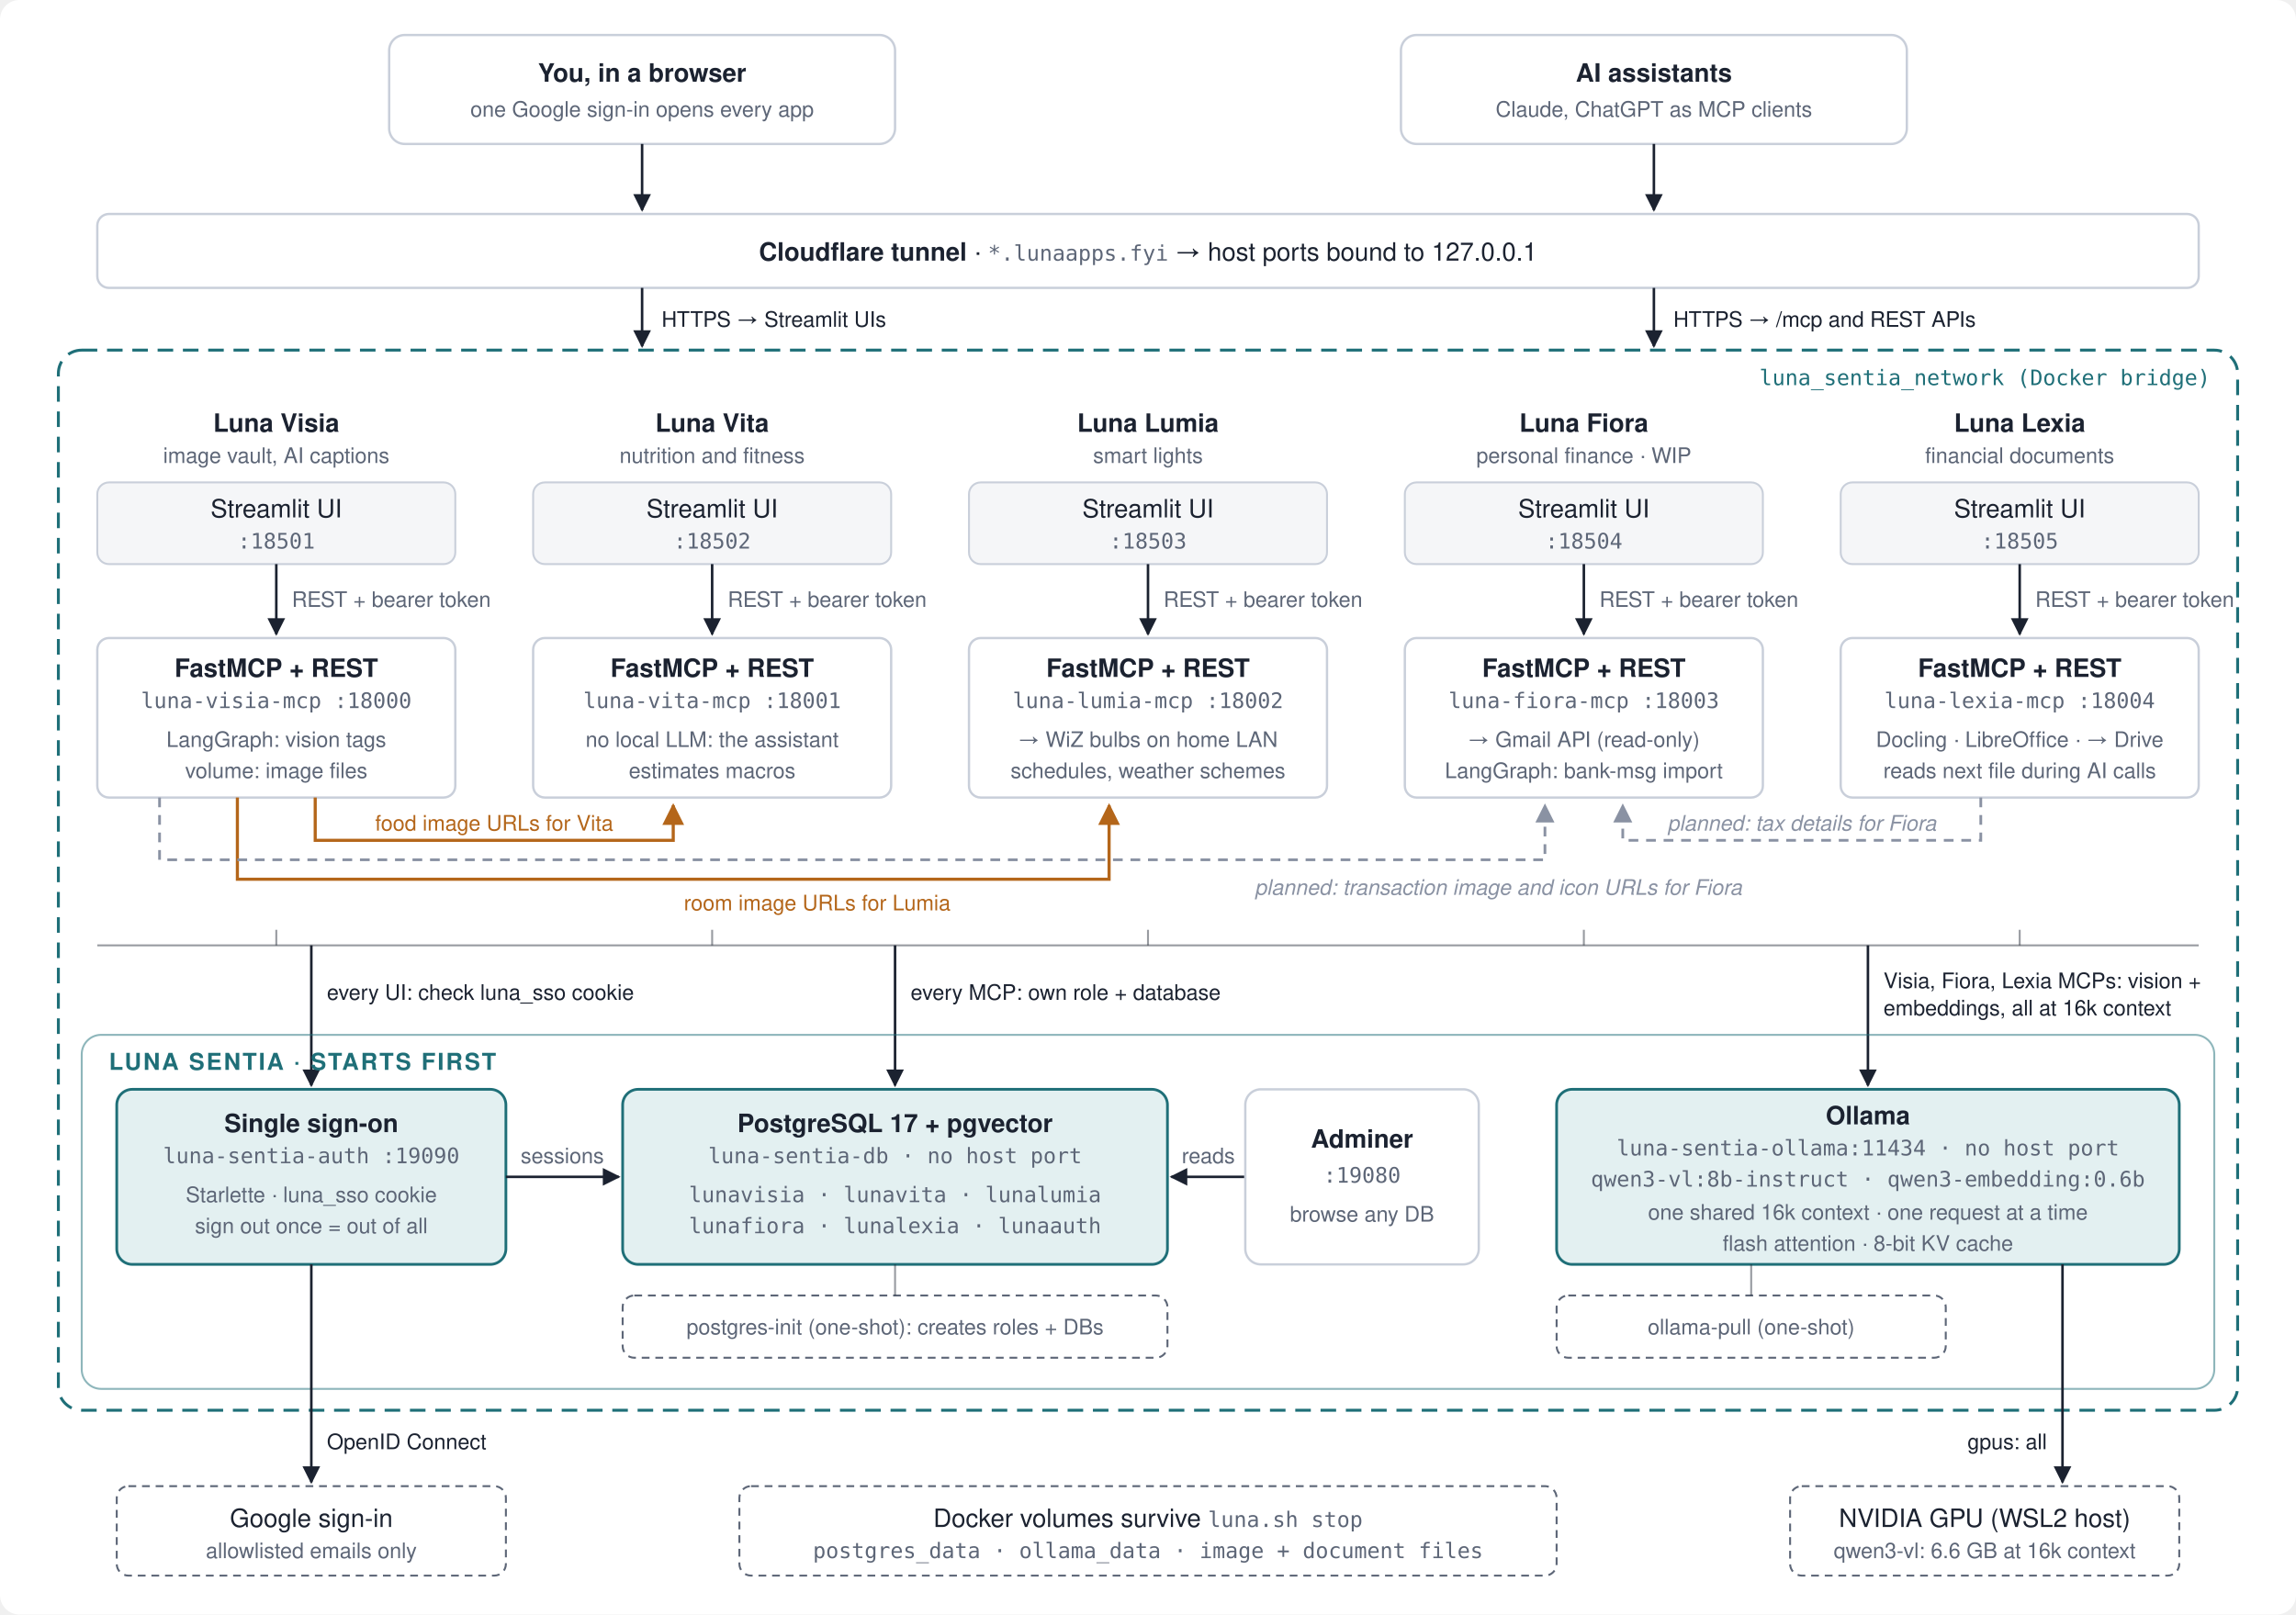
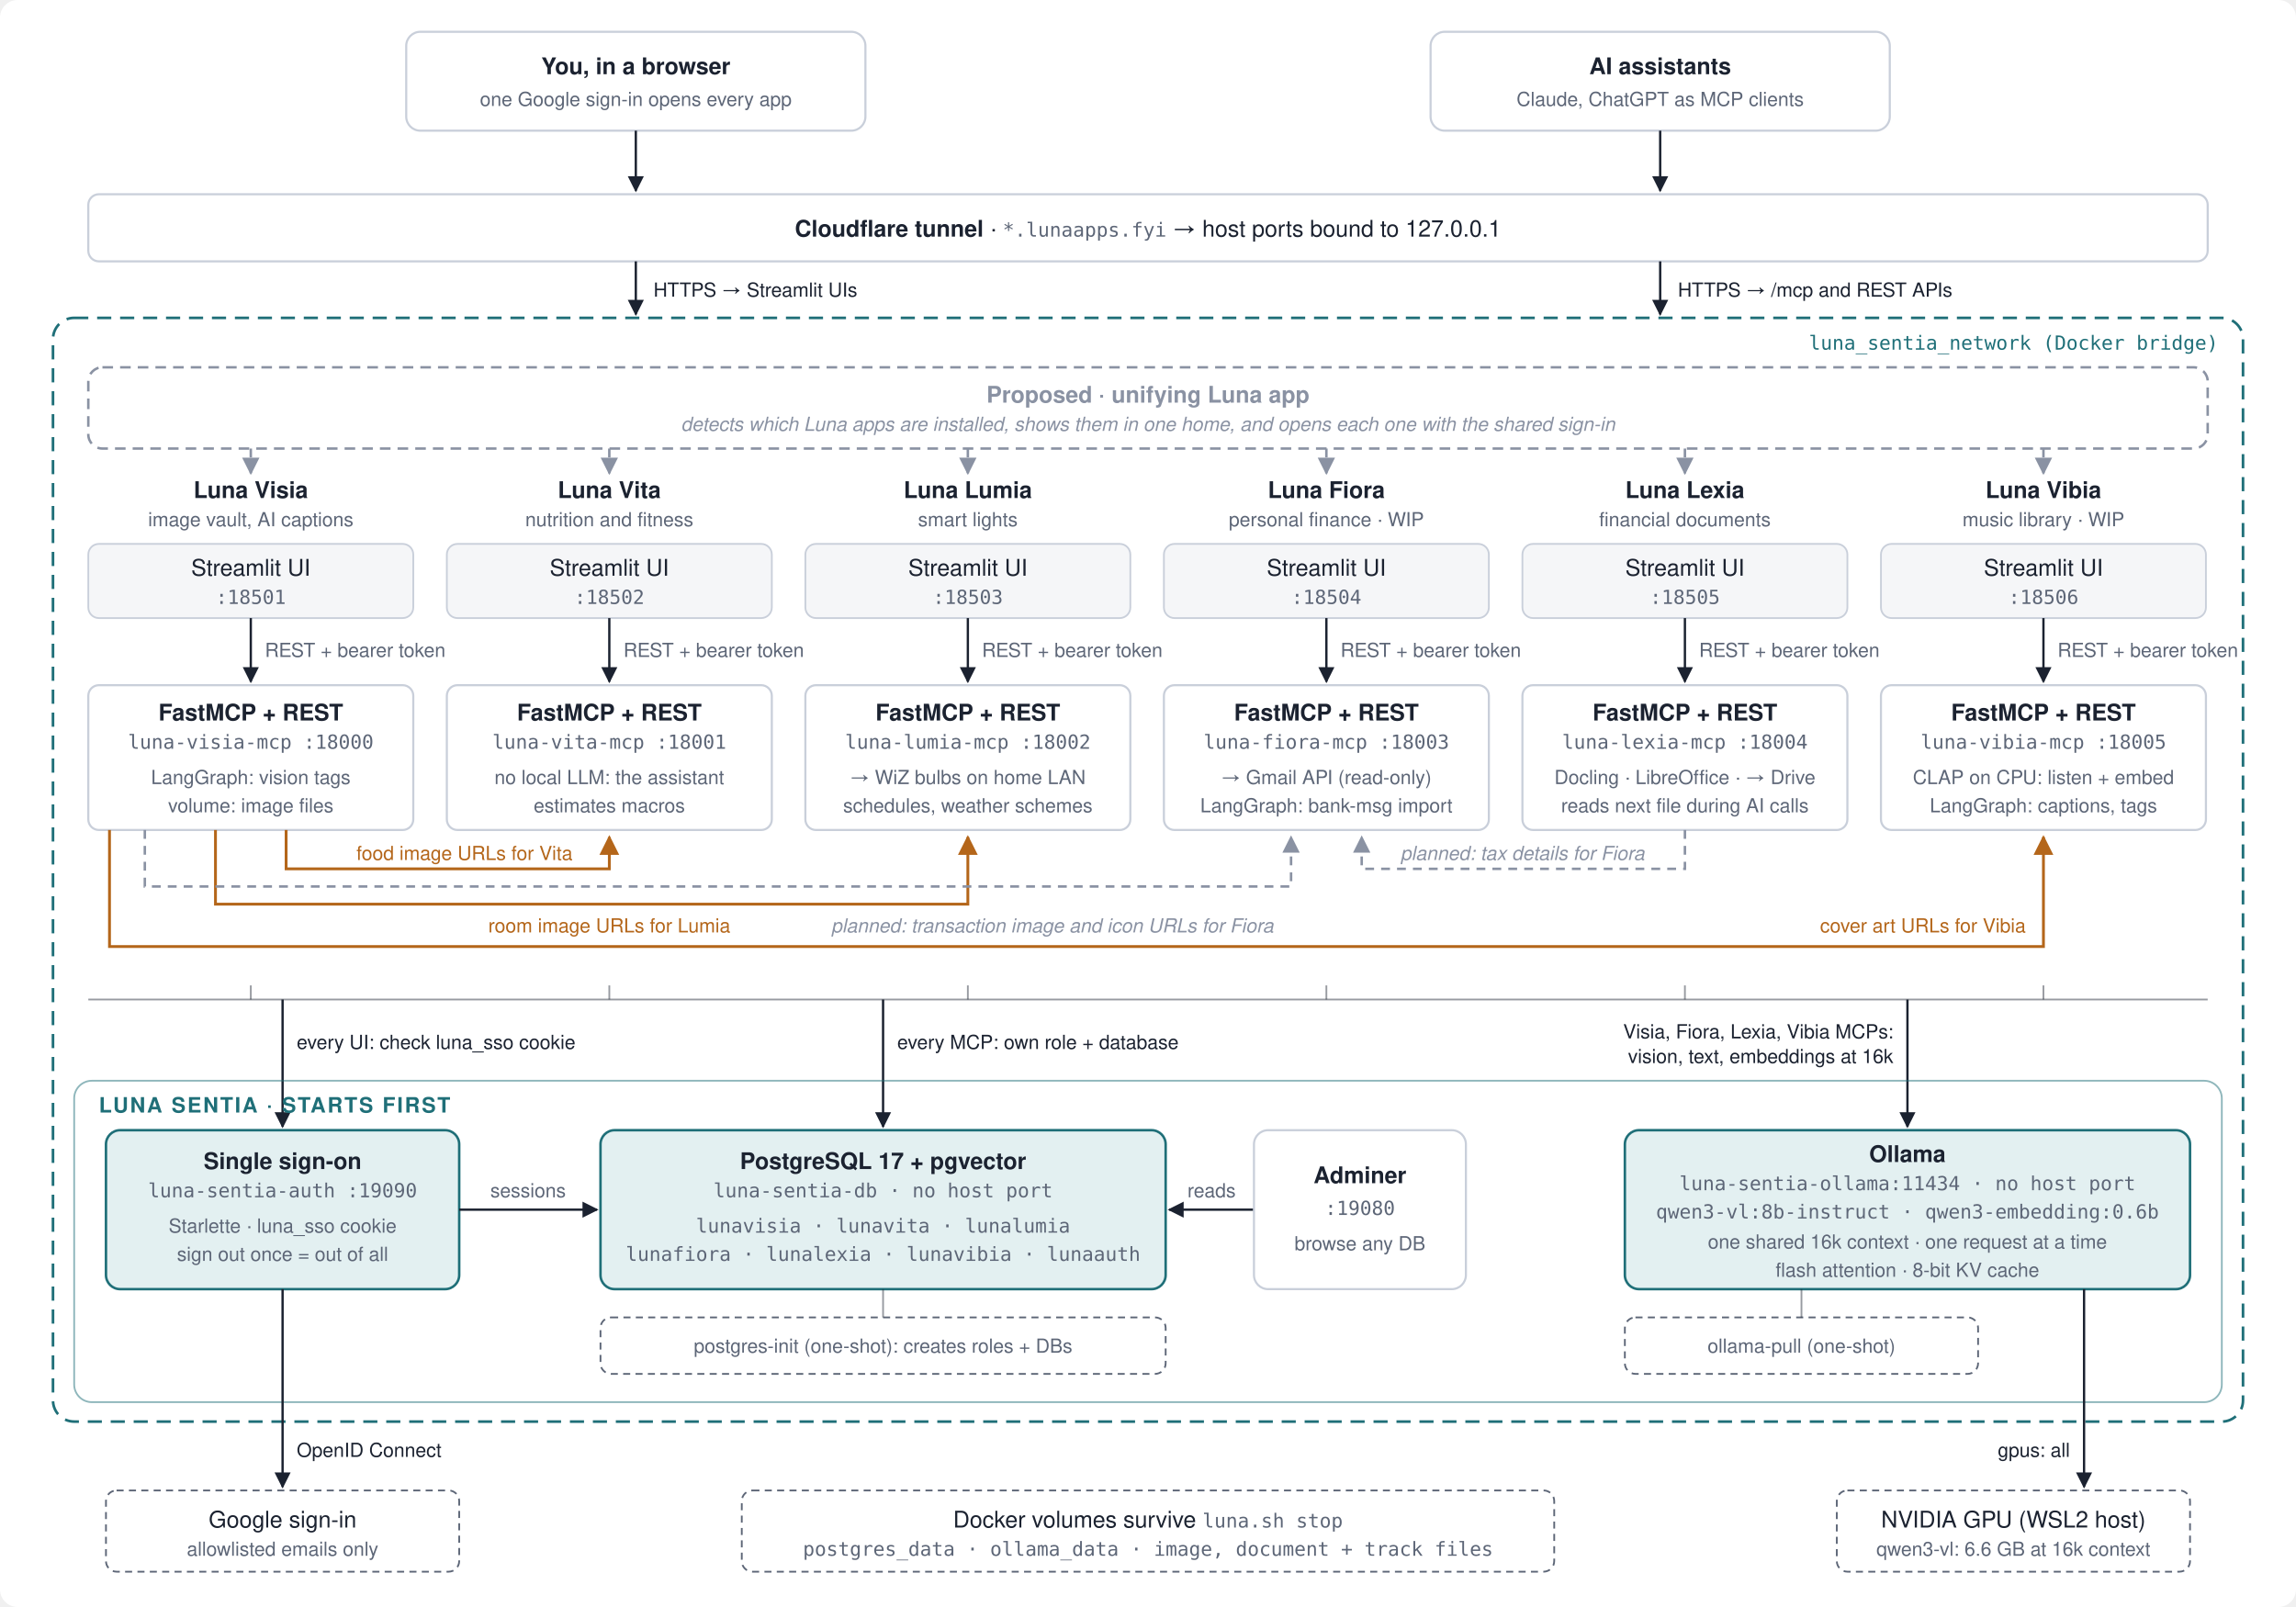
- <svg xmlns="http://www.w3.org/2000/svg" viewBox="0 0 1180 830" width="1180" height="830" role="img" aria-label="Clients reach five Luna apps through a Cloudflare tunnel. Every app runs a Streamlit UI and a FastMCP service on the shared luna_sentia_network, and relies on Luna Sentia for sign-on, PostgreSQL and Ollama. Every app asks Ollama for the same 16k context, so they share one loaded copy of Qwen3-VL.">
+ <svg xmlns="http://www.w3.org/2000/svg" viewBox="0 0 1300 910" width="1300" height="910" role="img" aria-label="Clients reach six Luna apps through a Cloudflare tunnel. A proposed unifying app would detect which Luna apps are installed and open each one from a single home. Every app runs a Streamlit UI and a FastMCP service on the shared luna_sentia_network, and relies on Luna Sentia for sign-on, PostgreSQL and Ollama. Every app asks Ollama for the same 16k context, so they share one loaded copy of Qwen3-VL.">
  <style>
svg{font-family:-apple-system,"Segoe UI",Helvetica,Arial,sans-serif}
.b{font-weight:600}.m{font-family:ui-monospace,SFMono-Regular,Menlo,Consolas,monospace;font-size:11px}
.bg{fill:#ffffff}.hc{fill:#1b2230}.hl{fill:#b4661a}.hp{fill:#8a92a3}
.box{fill:#ffffff;stroke:#c9cfda;stroke-width:1.2}.app{fill:#f5f6f8;stroke:#c9cfda}
.core{fill:#e3f0f1;stroke:#1f6f78;stroke-width:1.4}.ext{fill:none;stroke:#5d6677;stroke-dasharray:4 3}
+ .prop{fill:none;stroke:#8a92a3;stroke-width:1.4;stroke-dasharray:6 4}
.net{fill:none;stroke:#1f6f78;stroke-width:1.5;stroke-dasharray:8 5}.zone{fill:none;stroke:#1f6f78;stroke-opacity:.5}
.arrow{stroke:#1b2230;stroke-width:1.3;fill:none}.rule,.rule line{stroke:#1b2230;stroke-opacity:.45}
.xlink{stroke:#b4661a;stroke-width:1.6;fill:none}.plan{stroke:#8a92a3;stroke-width:1.4;fill:none;stroke-dasharray:5 4}
.t{fill:#1b2230;font-size:13px}.s{fill:#5d6677;font-size:11px}.m{fill:#5d6677}.mc{fill:#1f6f78}
.lbl{fill:#1b2230;font-size:11px}.lk{fill:#b4661a;font-size:11px;font-weight:500}.pl{fill:#8a92a3;font-size:11px;font-style:italic}
+ .pt{fill:#8a92a3;font-size:13px;font-weight:600}
.ct{fill:#1f6f78;font-size:12px;font-weight:600;letter-spacing:.08em}
@media (prefers-color-scheme:dark){
.bg{fill:#1a2029}.hc{fill:#e4e8ef}.hl{fill:#e3a35f}.hp{fill:#78819a}
.box{fill:#1a2029;stroke:#343d4b;stroke-width:1.2}.app{fill:#11151c;stroke:#343d4b}
.core{fill:#17303a;stroke:#5fb8c1;stroke-width:1.4}.ext{fill:none;stroke:#98a2b3;stroke-dasharray:4 3}
+ .prop{fill:none;stroke:#78819a;stroke-width:1.4;stroke-dasharray:6 4}
.net{fill:none;stroke:#5fb8c1;stroke-width:1.5;stroke-dasharray:8 5}.zone{fill:none;stroke:#5fb8c1;stroke-opacity:.5}
.arrow{stroke:#e4e8ef;stroke-width:1.3;fill:none}.rule,.rule line{stroke:#e4e8ef;stroke-opacity:.45}
.xlink{stroke:#e3a35f;stroke-width:1.6;fill:none}.plan{stroke:#78819a;stroke-width:1.4;fill:none;stroke-dasharray:5 4}
.t{fill:#e4e8ef;font-size:13px}.s{fill:#98a2b3;font-size:11px}.m{fill:#98a2b3}.mc{fill:#5fb8c1}
.lbl{fill:#e4e8ef;font-size:11px}.lk{fill:#e3a35f;font-size:11px;font-weight:500}.pl{fill:#78819a;font-size:11px;font-style:italic}
+ .pt{fill:#78819a;font-size:13px;font-weight:600}
.ct{fill:#5fb8c1;font-size:12px;font-weight:600;letter-spacing:.08em}
}
</style>
-   <rect class="bg" x="0" y="0" width="1180" height="830" rx="10" />
+   <rect class="bg" x="0" y="0" width="1300" height="910" rx="10" />
  <defs>
    <marker id="ah" viewBox="0 0 10 10" refX="9" refY="5" markerWidth="7" markerHeight="7" orient="auto-start-reverse">
      <path d="M0,0 L10,5 L0,10 z" class="hc" />
    </marker>
    <marker id="ahl" viewBox="0 0 10 10" refX="9" refY="5" markerWidth="7" markerHeight="7" orient="auto-start-reverse">
      <path d="M0,0 L10,5 L0,10 z" class="hl" />
    </marker>
    <marker id="ahp" viewBox="0 0 10 10" refX="9" refY="5" markerWidth="7" markerHeight="7" orient="auto-start-reverse">
      <path d="M0,0 L10,5 L0,10 z" class="hp" />
    </marker>
  </defs>
-   <rect class="box" x="200" y="18" width="260" height="56" rx="8" />
-   <text class="t b" x="330" y="42" text-anchor="middle">You, in a browser</text>
-   <text class="s" x="330" y="60" text-anchor="middle">one Google sign-in opens every app</text>
-   <rect class="box" x="720" y="18" width="260" height="56" rx="8" />
-   <text class="t b" x="850" y="42" text-anchor="middle">AI assistants</text>
-   <text class="s" x="850" y="60" text-anchor="middle">Claude, ChatGPT as MCP clients</text>
-   <line class="arrow" x1="330" y1="74" x2="330" y2="108" marker-end="url(#ah)" />
-   <line class="arrow" x1="850" y1="74" x2="850" y2="108" marker-end="url(#ah)" />
-   <rect class="box" x="50" y="110" width="1080" height="38" rx="6" />
-   <text class="t" x="590" y="134" text-anchor="middle">
+   <rect class="box" x="230" y="18" width="260" height="56" rx="8" />
+   <text class="t b" x="360" y="42" text-anchor="middle">You, in a browser</text>
+   <text class="s" x="360" y="60" text-anchor="middle">one Google sign-in opens every app</text>
+   <rect class="box" x="810" y="18" width="260" height="56" rx="8" />
+   <text class="t b" x="940" y="42" text-anchor="middle">AI assistants</text>
+   <text class="s" x="940" y="60" text-anchor="middle">Claude, ChatGPT as MCP clients</text>
+   <line class="arrow" x1="360" y1="74" x2="360" y2="108" marker-end="url(#ah)" />
+   <line class="arrow" x1="940" y1="74" x2="940" y2="108" marker-end="url(#ah)" />
+   <rect class="box" x="50" y="110" width="1200" height="38" rx="6" />
+   <text class="t" x="650" y="134" text-anchor="middle">
    <tspan class="b">Cloudflare tunnel</tspan> · <tspan class="m">*.lunaapps.fyi</tspan> → host ports bound to 127.0.0.1</text>
-   <line class="arrow" x1="330" y1="148" x2="330" y2="178" marker-end="url(#ah)" />
-   <text class="lbl" x="340" y="168">HTTPS → Streamlit UIs</text>
-   <line class="arrow" x1="850" y1="148" x2="850" y2="178" marker-end="url(#ah)" />
-   <text class="lbl" x="860" y="168">HTTPS → /mcp and REST APIs</text>
-   <rect class="net" x="30" y="180" width="1120" height="545" rx="12" />
-   <text class="m mc" x="1136" y="198" text-anchor="end">luna_sentia_network (Docker bridge)</text>
-   <g>
-     <text class="t b" x="142" y="222" text-anchor="middle">Luna Visia</text>
-     <text class="s" x="142" y="238" text-anchor="middle">image vault, AI captions</text>
-     <text class="t b" x="366" y="222" text-anchor="middle">Luna Vita</text>
-     <text class="s" x="366" y="238" text-anchor="middle">nutrition and fitness</text>
-     <text class="t b" x="590" y="222" text-anchor="middle">Luna Lumia</text>
-     <text class="s" x="590" y="238" text-anchor="middle">smart lights</text>
-     <text class="t b" x="814" y="222" text-anchor="middle">Luna Fiora</text>
-     <text class="s" x="814" y="238" text-anchor="middle">personal finance · WIP</text>
-     <text class="t b" x="1038" y="222" text-anchor="middle">Luna Lexia</text>
-     <text class="s" x="1038" y="238" text-anchor="middle">financial documents</text>
-   </g>
-   <g>
-     <rect class="app" x="50" y="248" width="184" height="42" rx="6" />
-     <rect class="app" x="274" y="248" width="184" height="42" rx="6" />
-     <rect class="app" x="498" y="248" width="184" height="42" rx="6" />
-     <rect class="app" x="722" y="248" width="184" height="42" rx="6" />
-     <rect class="app" x="946" y="248" width="184" height="42" rx="6" />
-     <text class="t" x="142" y="266" text-anchor="middle">Streamlit UI</text>
-     <text class="m" x="142" y="282" text-anchor="middle">:18501</text>
-     <text class="t" x="366" y="266" text-anchor="middle">Streamlit UI</text>
-     <text class="m" x="366" y="282" text-anchor="middle">:18502</text>
-     <text class="t" x="590" y="266" text-anchor="middle">Streamlit UI</text>
-     <text class="m" x="590" y="282" text-anchor="middle">:18503</text>
-     <text class="t" x="814" y="266" text-anchor="middle">Streamlit UI</text>
-     <text class="m" x="814" y="282" text-anchor="middle">:18504</text>
-     <text class="t" x="1038" y="266" text-anchor="middle">Streamlit UI</text>
-     <text class="m" x="1038" y="282" text-anchor="middle">:18505</text>
-   </g>
-   <g>
-     <line class="arrow" x1="142" y1="290" x2="142" y2="326" marker-end="url(#ah)" />
-     <line class="arrow" x1="366" y1="290" x2="366" y2="326" marker-end="url(#ah)" />
-     <line class="arrow" x1="590" y1="290" x2="590" y2="326" marker-end="url(#ah)" />
-     <line class="arrow" x1="814" y1="290" x2="814" y2="326" marker-end="url(#ah)" />
-     <line class="arrow" x1="1038" y1="290" x2="1038" y2="326" marker-end="url(#ah)" />
-     <text class="s" x="150" y="312">REST + bearer token</text>
-     <text class="s" x="374" y="312">REST + bearer token</text>
-     <text class="s" x="598" y="312">REST + bearer token</text>
-     <text class="s" x="822" y="312">REST + bearer token</text>
-     <text class="s" x="1046" y="312">REST + bearer token</text>
-   </g>
-   <g>
-     <rect class="box" x="50" y="328" width="184" height="82" rx="6" />
-     <rect class="box" x="274" y="328" width="184" height="82" rx="6" />
-     <rect class="box" x="498" y="328" width="184" height="82" rx="6" />
-     <rect class="box" x="722" y="328" width="184" height="82" rx="6" />
-     <rect class="box" x="946" y="328" width="184" height="82" rx="6" />
-     <text class="t b" x="142" y="348" text-anchor="middle">FastMCP + REST</text>
-     <text class="m" x="142" y="364" text-anchor="middle">luna-visia-mcp :18000</text>
-     <text class="s" x="142" y="384" text-anchor="middle">LangGraph: vision tags</text>
-     <text class="s" x="142" y="400" text-anchor="middle">volume: image files</text>
-     <text class="t b" x="366" y="348" text-anchor="middle">FastMCP + REST</text>
-     <text class="m" x="366" y="364" text-anchor="middle">luna-vita-mcp :18001</text>
-     <text class="s" x="366" y="384" text-anchor="middle">no local LLM: the assistant</text>
-     <text class="s" x="366" y="400" text-anchor="middle">estimates macros</text>
-     <text class="t b" x="590" y="348" text-anchor="middle">FastMCP + REST</text>
-     <text class="m" x="590" y="364" text-anchor="middle">luna-lumia-mcp :18002</text>
-     <text class="s" x="590" y="384" text-anchor="middle">→ WiZ bulbs on home LAN</text>
-     <text class="s" x="590" y="400" text-anchor="middle">schedules, weather schemes</text>
-     <text class="t b" x="814" y="348" text-anchor="middle">FastMCP + REST</text>
-     <text class="m" x="814" y="364" text-anchor="middle">luna-fiora-mcp :18003</text>
-     <text class="s" x="814" y="384" text-anchor="middle">→ Gmail API (read-only)</text>
-     <text class="s" x="814" y="400" text-anchor="middle">LangGraph: bank-msg import</text>
-     <text class="t b" x="1038" y="348" text-anchor="middle">FastMCP + REST</text>
-     <text class="m" x="1038" y="364" text-anchor="middle">luna-lexia-mcp :18004</text>
-     <text class="s" x="1038" y="384" text-anchor="middle">Docling · LibreOffice · → Drive</text>
-     <text class="s" x="1038" y="400" text-anchor="middle">reads next file during AI calls</text>
-   </g>
-   <polyline class="xlink" points="162,410 162,432 346,432 346,414" marker-end="url(#ahl)" />
-   <text class="lk" x="254" y="427" text-anchor="middle">food image URLs for Vita</text>
-   <polyline class="xlink" points="122,410 122,452 570,452 570,414" marker-end="url(#ahl)" />
-   <text class="lk" x="420" y="468" text-anchor="middle">room image URLs for Lumia</text>
-   <polyline class="plan" points="1018,410 1018,432 834,432 834,414" marker-end="url(#ahp)" />
-   <text class="pl" x="926" y="427" text-anchor="middle">planned: tax details for Fiora</text>
-   <polyline class="plan" points="82,410 82,442 794,442 794,414" marker-end="url(#ahp)" />
-   <text class="pl" x="770" y="460" text-anchor="middle">planned: transaction image and icon URLs for Fiora</text>
-   <line x1="50" y1="486" x2="1130" y2="486" class="rule" stroke-opacity=".45" />
+   <line class="arrow" x1="360" y1="148" x2="360" y2="178" marker-end="url(#ah)" />
+   <text class="lbl" x="370" y="168">HTTPS → Streamlit UIs</text>
+   <line class="arrow" x1="940" y1="148" x2="940" y2="178" marker-end="url(#ah)" />
+   <text class="lbl" x="950" y="168">HTTPS → /mcp and REST APIs</text>
+   <rect class="net" x="30" y="180" width="1240" height="625" rx="12" />
+   <text class="m mc" x="1256" y="198" text-anchor="end">luna_sentia_network (Docker bridge)</text>
+   <rect class="prop" x="50" y="208" width="1200" height="46" rx="8" />
+   <text class="pt" x="650" y="228" text-anchor="middle">Proposed · unifying Luna app</text>
+   <text class="pl" x="650" y="244" text-anchor="middle">detects which Luna apps are installed, shows them in one home, and opens each one with the shared sign-in</text>
+   <g>
+     <line class="plan" x1="142" y1="254" x2="142" y2="268" marker-end="url(#ahp)" />
+     <line class="plan" x1="345" y1="254" x2="345" y2="268" marker-end="url(#ahp)" />
+     <line class="plan" x1="548" y1="254" x2="548" y2="268" marker-end="url(#ahp)" />
+     <line class="plan" x1="751" y1="254" x2="751" y2="268" marker-end="url(#ahp)" />
+     <line class="plan" x1="954" y1="254" x2="954" y2="268" marker-end="url(#ahp)" />
+     <line class="plan" x1="1157" y1="254" x2="1157" y2="268" marker-end="url(#ahp)" />
+   </g>
+   <g>
+     <text class="t b" x="142" y="282" text-anchor="middle">Luna Visia</text>
+     <text class="s" x="142" y="298" text-anchor="middle">image vault, AI captions</text>
+     <text class="t b" x="345" y="282" text-anchor="middle">Luna Vita</text>
+     <text class="s" x="345" y="298" text-anchor="middle">nutrition and fitness</text>
+     <text class="t b" x="548" y="282" text-anchor="middle">Luna Lumia</text>
+     <text class="s" x="548" y="298" text-anchor="middle">smart lights</text>
+     <text class="t b" x="751" y="282" text-anchor="middle">Luna Fiora</text>
+     <text class="s" x="751" y="298" text-anchor="middle">personal finance · WIP</text>
+     <text class="t b" x="954" y="282" text-anchor="middle">Luna Lexia</text>
+     <text class="s" x="954" y="298" text-anchor="middle">financial documents</text>
+     <text class="t b" x="1157" y="282" text-anchor="middle">Luna Vibia</text>
+     <text class="s" x="1157" y="298" text-anchor="middle">music library · WIP</text>
+   </g>
+   <g>
+     <rect class="app" x="50" y="308" width="184" height="42" rx="6" />
+     <rect class="app" x="253" y="308" width="184" height="42" rx="6" />
+     <rect class="app" x="456" y="308" width="184" height="42" rx="6" />
+     <rect class="app" x="659" y="308" width="184" height="42" rx="6" />
+     <rect class="app" x="862" y="308" width="184" height="42" rx="6" />
+     <rect class="app" x="1065" y="308" width="184" height="42" rx="6" />
+     <text class="t" x="142" y="326" text-anchor="middle">Streamlit UI</text>
+     <text class="m" x="142" y="342" text-anchor="middle">:18501</text>
+     <text class="t" x="345" y="326" text-anchor="middle">Streamlit UI</text>
+     <text class="m" x="345" y="342" text-anchor="middle">:18502</text>
+     <text class="t" x="548" y="326" text-anchor="middle">Streamlit UI</text>
+     <text class="m" x="548" y="342" text-anchor="middle">:18503</text>
+     <text class="t" x="751" y="326" text-anchor="middle">Streamlit UI</text>
+     <text class="m" x="751" y="342" text-anchor="middle">:18504</text>
+     <text class="t" x="954" y="326" text-anchor="middle">Streamlit UI</text>
+     <text class="m" x="954" y="342" text-anchor="middle">:18505</text>
+     <text class="t" x="1157" y="326" text-anchor="middle">Streamlit UI</text>
+     <text class="m" x="1157" y="342" text-anchor="middle">:18506</text>
+   </g>
+   <g>
+     <line class="arrow" x1="142" y1="350" x2="142" y2="386" marker-end="url(#ah)" />
+     <line class="arrow" x1="345" y1="350" x2="345" y2="386" marker-end="url(#ah)" />
+     <line class="arrow" x1="548" y1="350" x2="548" y2="386" marker-end="url(#ah)" />
+     <line class="arrow" x1="751" y1="350" x2="751" y2="386" marker-end="url(#ah)" />
+     <line class="arrow" x1="954" y1="350" x2="954" y2="386" marker-end="url(#ah)" />
+     <line class="arrow" x1="1157" y1="350" x2="1157" y2="386" marker-end="url(#ah)" />
+     <text class="s" x="150" y="372">REST + bearer token</text>
+     <text class="s" x="353" y="372">REST + bearer token</text>
+     <text class="s" x="556" y="372">REST + bearer token</text>
+     <text class="s" x="759" y="372">REST + bearer token</text>
+     <text class="s" x="962" y="372">REST + bearer token</text>
+     <text class="s" x="1165" y="372">REST + bearer token</text>
+   </g>
+   <g>
+     <rect class="box" x="50" y="388" width="184" height="82" rx="6" />
+     <rect class="box" x="253" y="388" width="184" height="82" rx="6" />
+     <rect class="box" x="456" y="388" width="184" height="82" rx="6" />
+     <rect class="box" x="659" y="388" width="184" height="82" rx="6" />
+     <rect class="box" x="862" y="388" width="184" height="82" rx="6" />
+     <rect class="box" x="1065" y="388" width="184" height="82" rx="6" />
+     <text class="t b" x="142" y="408" text-anchor="middle">FastMCP + REST</text>
+     <text class="m" x="142" y="424" text-anchor="middle">luna-visia-mcp :18000</text>
+     <text class="s" x="142" y="444" text-anchor="middle">LangGraph: vision tags</text>
+     <text class="s" x="142" y="460" text-anchor="middle">volume: image files</text>
+     <text class="t b" x="345" y="408" text-anchor="middle">FastMCP + REST</text>
+     <text class="m" x="345" y="424" text-anchor="middle">luna-vita-mcp :18001</text>
+     <text class="s" x="345" y="444" text-anchor="middle">no local LLM: the assistant</text>
+     <text class="s" x="345" y="460" text-anchor="middle">estimates macros</text>
+     <text class="t b" x="548" y="408" text-anchor="middle">FastMCP + REST</text>
+     <text class="m" x="548" y="424" text-anchor="middle">luna-lumia-mcp :18002</text>
+     <text class="s" x="548" y="444" text-anchor="middle">→ WiZ bulbs on home LAN</text>
+     <text class="s" x="548" y="460" text-anchor="middle">schedules, weather schemes</text>
+     <text class="t b" x="751" y="408" text-anchor="middle">FastMCP + REST</text>
+     <text class="m" x="751" y="424" text-anchor="middle">luna-fiora-mcp :18003</text>
+     <text class="s" x="751" y="444" text-anchor="middle">→ Gmail API (read-only)</text>
+     <text class="s" x="751" y="460" text-anchor="middle">LangGraph: bank-msg import</text>
+     <text class="t b" x="954" y="408" text-anchor="middle">FastMCP + REST</text>
+     <text class="m" x="954" y="424" text-anchor="middle">luna-lexia-mcp :18004</text>
+     <text class="s" x="954" y="444" text-anchor="middle">Docling · LibreOffice · → Drive</text>
+     <text class="s" x="954" y="460" text-anchor="middle">reads next file during AI calls</text>
+     <text class="t b" x="1157" y="408" text-anchor="middle">FastMCP + REST</text>
+     <text class="m" x="1157" y="424" text-anchor="middle">luna-vibia-mcp :18005</text>
+     <text class="s" x="1157" y="444" text-anchor="middle">CLAP on CPU: listen + embed</text>
+     <text class="s" x="1157" y="460" text-anchor="middle">LangGraph: captions, tags</text>
+   </g>
+   <polyline class="xlink" points="162,470 162,492 345,492 345,474" marker-end="url(#ahl)" />
+   <text class="lk" x="263" y="487" text-anchor="middle">food image URLs for Vita</text>
+   <polyline class="xlink" points="122,470 122,512 548,512 548,474" marker-end="url(#ahl)" />
+   <text class="lk" x="345" y="528" text-anchor="middle">room image URLs for Lumia</text>
+   <polyline class="plan" points="954,470 954,492 771,492 771,474" marker-end="url(#ahp)" />
+   <text class="pl" x="862" y="487" text-anchor="middle">planned: tax details for Fiora</text>
+   <polyline class="plan" points="82,470 82,502 731,502 731,474" marker-end="url(#ahp)" />
+   <text class="pl" x="721" y="528" text-anchor="end">planned: transaction image and icon URLs for Fiora</text>
+   <polyline class="xlink" points="62,470 62,536 1157,536 1157,474" marker-end="url(#ahl)" />
+   <text class="lk" x="1147" y="528" text-anchor="end">cover art URLs for Vibia</text>
+   <line x1="50" y1="566" x2="1250" y2="566" class="rule" stroke-opacity=".45" />
  <g class="rule" stroke-opacity=".45">
-     <line x1="142" y1="478" x2="142" y2="486" />
-     <line x1="366" y1="478" x2="366" y2="486" />
-     <line x1="590" y1="478" x2="590" y2="486" />
-     <line x1="814" y1="478" x2="814" y2="486" />
-     <line x1="1038" y1="478" x2="1038" y2="486" />
-   </g>
-   <line class="arrow" x1="160" y1="486" x2="160" y2="558" marker-end="url(#ah)" />
-   <text class="lbl" x="168" y="514">every UI: check luna_sso cookie</text>
-   <line class="arrow" x1="460" y1="486" x2="460" y2="558" marker-end="url(#ah)" />
-   <text class="lbl" x="468" y="514">every MCP: own role + database</text>
-   <line class="arrow" x1="960" y1="486" x2="960" y2="558" marker-end="url(#ah)" />
-   <text class="lbl" x="968" y="508">Visia, Fiora, Lexia MCPs: vision +</text>
-   <text class="lbl" x="968" y="522">embeddings, all at 16k context</text>
-   <rect class="zone" x="42" y="532" width="1096" height="182" rx="10" />
-   <text class="ct" x="56" y="550">LUNA SENTIA · STARTS FIRST</text>
-   <rect class="core" x="60" y="560" width="200" height="90" rx="8" />
-   <text class="t b" x="160" y="582" text-anchor="middle">Single sign-on</text>
-   <text class="m" x="160" y="598" text-anchor="middle">luna-sentia-auth :19090</text>
-   <text class="s" x="160" y="618" text-anchor="middle">Starlette · luna_sso cookie</text>
-   <text class="s" x="160" y="634" text-anchor="middle">sign out once = out of all</text>
-   <line class="arrow" x1="260" y1="605" x2="318" y2="605" marker-end="url(#ah)" />
-   <text class="s" x="289" y="598" text-anchor="middle">sessions</text>
-   <rect class="core" x="320" y="560" width="280" height="90" rx="8" />
-   <text class="t b" x="460" y="582" text-anchor="middle">PostgreSQL 17 + pgvector</text>
-   <text class="m" x="460" y="598" text-anchor="middle">luna-sentia-db · no host port</text>
-   <text class="m" x="460" y="618" text-anchor="middle">lunavisia · lunavita · lunalumia</text>
-   <text class="m" x="460" y="634" text-anchor="middle">lunafiora · lunalexia · lunaauth</text>
-   <line class="arrow" x1="640" y1="605" x2="602" y2="605" marker-end="url(#ah)" />
-   <text class="s" x="621" y="598" text-anchor="middle">reads</text>
-   <rect class="box" x="640" y="560" width="120" height="90" rx="8" />
-   <text class="t b" x="700" y="590" text-anchor="middle">Adminer</text>
-   <text class="m" x="700" y="608" text-anchor="middle">:19080</text>
-   <text class="s" x="700" y="628" text-anchor="middle">browse any DB</text>
-   <rect class="core" x="800" y="560" width="320" height="90" rx="8" />
-   <text class="t b" x="960" y="578" text-anchor="middle">Ollama</text>
-   <text class="m" x="960" y="594" text-anchor="middle">luna-sentia-ollama:11434 · no host port</text>
-   <text class="m" x="960" y="610" text-anchor="middle">qwen3-vl:8b-instruct · qwen3-embedding:0.6b</text>
-   <text class="s" x="960" y="627" text-anchor="middle">one shared 16k context · one request at a time</text>
-   <text class="s" x="960" y="643" text-anchor="middle">flash attention · 8-bit KV cache</text>
-   <rect class="ext" x="320" y="666" width="280" height="32" rx="6" />
-   <text class="s" x="460" y="686" text-anchor="middle">postgres-init (one-shot): creates roles + DBs</text>
-   <line x1="460" y1="650" x2="460" y2="666" class="rule" stroke-opacity=".45" />
-   <rect class="ext" x="800" y="666" width="200" height="32" rx="6" />
-   <text class="s" x="900" y="686" text-anchor="middle">ollama-pull (one-shot)</text>
-   <line x1="900" y1="650" x2="900" y2="666" class="rule" stroke-opacity=".45" />
-   <line class="arrow" x1="160" y1="650" x2="160" y2="762" marker-end="url(#ah)" />
-   <text class="lbl" x="168" y="745">OpenID Connect</text>
-   <rect class="ext" x="60" y="764" width="200" height="46" rx="6" />
-   <text class="t" x="160" y="785" text-anchor="middle">Google sign-in</text>
-   <text class="s" x="160" y="801" text-anchor="middle">allowlisted emails only</text>
-   <line class="arrow" x1="1060" y1="650" x2="1060" y2="762" marker-end="url(#ah)" />
-   <text class="lbl" x="1052" y="745" text-anchor="end">gpus: all</text>
-   <rect class="ext" x="920" y="764" width="200" height="46" rx="6" />
-   <text class="t" x="1020" y="785" text-anchor="middle">NVIDIA GPU (WSL2 host)</text>
-   <text class="s" x="1020" y="801" text-anchor="middle">qwen3-vl: 6.6 GB at 16k context</text>
-   <rect class="ext" x="380" y="764" width="420" height="46" rx="6" />
-   <text class="t" x="590" y="785" text-anchor="middle">Docker volumes survive <tspan class="m">luna.sh stop</tspan>
+     <line x1="142" y1="558" x2="142" y2="566" />
+     <line x1="345" y1="558" x2="345" y2="566" />
+     <line x1="548" y1="558" x2="548" y2="566" />
+     <line x1="751" y1="558" x2="751" y2="566" />
+     <line x1="954" y1="558" x2="954" y2="566" />
+     <line x1="1157" y1="558" x2="1157" y2="566" />
+   </g>
+   <line class="arrow" x1="160" y1="566" x2="160" y2="638" marker-end="url(#ah)" />
+   <text class="lbl" x="168" y="594">every UI: check luna_sso cookie</text>
+   <line class="arrow" x1="500" y1="566" x2="500" y2="638" marker-end="url(#ah)" />
+   <text class="lbl" x="508" y="594">every MCP: own role + database</text>
+   <line class="arrow" x1="1080" y1="566" x2="1080" y2="638" marker-end="url(#ah)" />
+   <text class="lbl" x="1072" y="588" text-anchor="end">Visia, Fiora, Lexia, Vibia MCPs:</text>
+   <text class="lbl" x="1072" y="602" text-anchor="end">vision, text, embeddings at 16k</text>
+   <rect class="zone" x="42" y="612" width="1216" height="182" rx="10" />
+   <text class="ct" x="56" y="630">LUNA SENTIA · STARTS FIRST</text>
+   <rect class="core" x="60" y="640" width="200" height="90" rx="8" />
+   <text class="t b" x="160" y="662" text-anchor="middle">Single sign-on</text>
+   <text class="m" x="160" y="678" text-anchor="middle">luna-sentia-auth :19090</text>
+   <text class="s" x="160" y="698" text-anchor="middle">Starlette · luna_sso cookie</text>
+   <text class="s" x="160" y="714" text-anchor="middle">sign out once = out of all</text>
+   <line class="arrow" x1="260" y1="685" x2="338" y2="685" marker-end="url(#ah)" />
+   <text class="s" x="299" y="678" text-anchor="middle">sessions</text>
+   <rect class="core" x="340" y="640" width="320" height="90" rx="8" />
+   <text class="t b" x="500" y="662" text-anchor="middle">PostgreSQL 17 + pgvector</text>
+   <text class="m" x="500" y="678" text-anchor="middle">luna-sentia-db · no host port</text>
+   <text class="m" x="500" y="698" text-anchor="middle">lunavisia · lunavita · lunalumia</text>
+   <text class="m" x="500" y="714" text-anchor="middle">lunafiora · lunalexia · lunavibia · lunaauth</text>
+   <line class="arrow" x1="710" y1="685" x2="662" y2="685" marker-end="url(#ah)" />
+   <text class="s" x="686" y="678" text-anchor="middle">reads</text>
+   <rect class="box" x="710" y="640" width="120" height="90" rx="8" />
+   <text class="t b" x="770" y="670" text-anchor="middle">Adminer</text>
+   <text class="m" x="770" y="688" text-anchor="middle">:19080</text>
+   <text class="s" x="770" y="708" text-anchor="middle">browse any DB</text>
+   <rect class="core" x="920" y="640" width="320" height="90" rx="8" />
+   <text class="t b" x="1080" y="658" text-anchor="middle">Ollama</text>
+   <text class="m" x="1080" y="674" text-anchor="middle">luna-sentia-ollama:11434 · no host port</text>
+   <text class="m" x="1080" y="690" text-anchor="middle">qwen3-vl:8b-instruct · qwen3-embedding:0.6b</text>
+   <text class="s" x="1080" y="707" text-anchor="middle">one shared 16k context · one request at a time</text>
+   <text class="s" x="1080" y="723" text-anchor="middle">flash attention · 8-bit KV cache</text>
+   <rect class="ext" x="340" y="746" width="320" height="32" rx="6" />
+   <text class="s" x="500" y="766" text-anchor="middle">postgres-init (one-shot): creates roles + DBs</text>
+   <line x1="500" y1="730" x2="500" y2="746" class="rule" stroke-opacity=".45" />
+   <rect class="ext" x="920" y="746" width="200" height="32" rx="6" />
+   <text class="s" x="1020" y="766" text-anchor="middle">ollama-pull (one-shot)</text>
+   <line x1="1020" y1="730" x2="1020" y2="746" class="rule" stroke-opacity=".45" />
+   <line class="arrow" x1="160" y1="730" x2="160" y2="842" marker-end="url(#ah)" />
+   <text class="lbl" x="168" y="825">OpenID Connect</text>
+   <rect class="ext" x="60" y="844" width="200" height="46" rx="6" />
+   <text class="t" x="160" y="865" text-anchor="middle">Google sign-in</text>
+   <text class="s" x="160" y="881" text-anchor="middle">allowlisted emails only</text>
+   <line class="arrow" x1="1180" y1="730" x2="1180" y2="842" marker-end="url(#ah)" />
+   <text class="lbl" x="1172" y="825" text-anchor="end">gpus: all</text>
+   <rect class="ext" x="1040" y="844" width="200" height="46" rx="6" />
+   <text class="t" x="1140" y="865" text-anchor="middle">NVIDIA GPU (WSL2 host)</text>
+   <text class="s" x="1140" y="881" text-anchor="middle">qwen3-vl: 6.6 GB at 16k context</text>
+   <rect class="ext" x="420" y="844" width="460" height="46" rx="6" />
+   <text class="t" x="650" y="865" text-anchor="middle">Docker volumes survive <tspan class="m">luna.sh stop</tspan>
  </text>
-   <text class="m" x="590" y="801" text-anchor="middle">postgres_data · ollama_data · image + document files</text>
+   <text class="m" x="650" y="881" text-anchor="middle">postgres_data · ollama_data · image, document + track files</text>
</svg>
